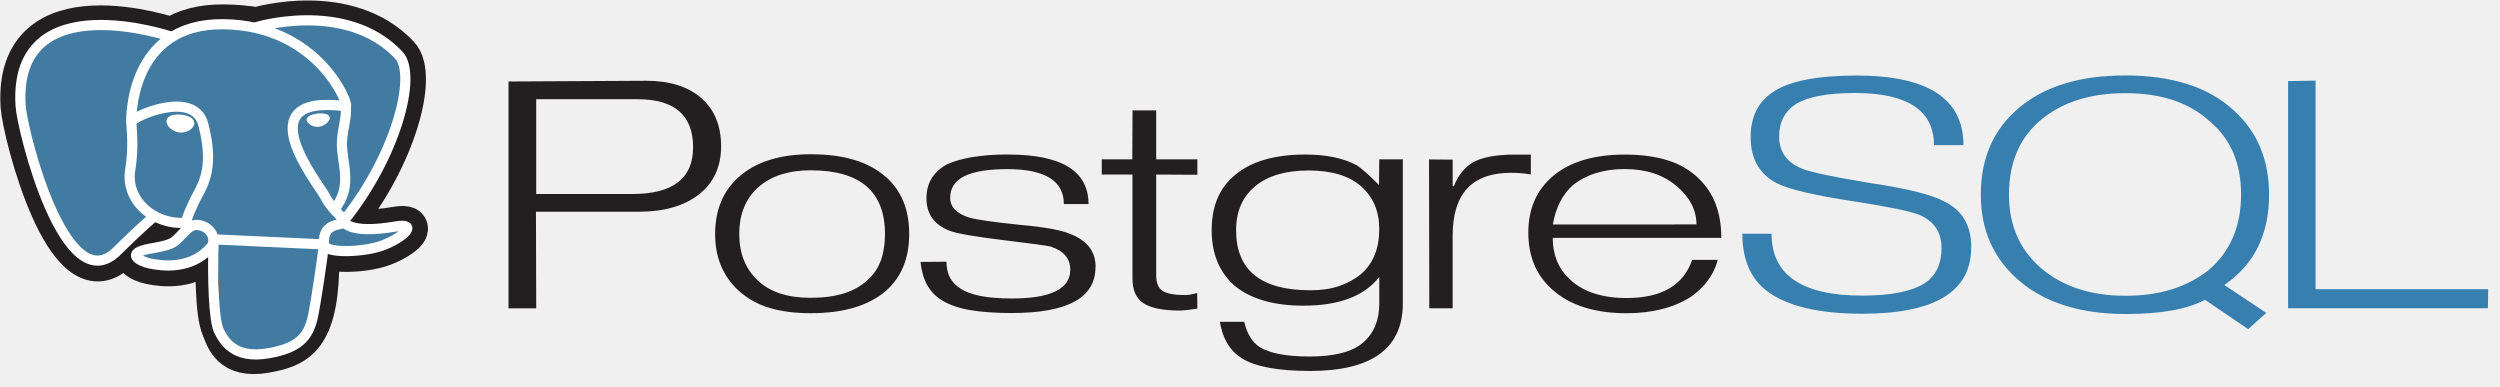
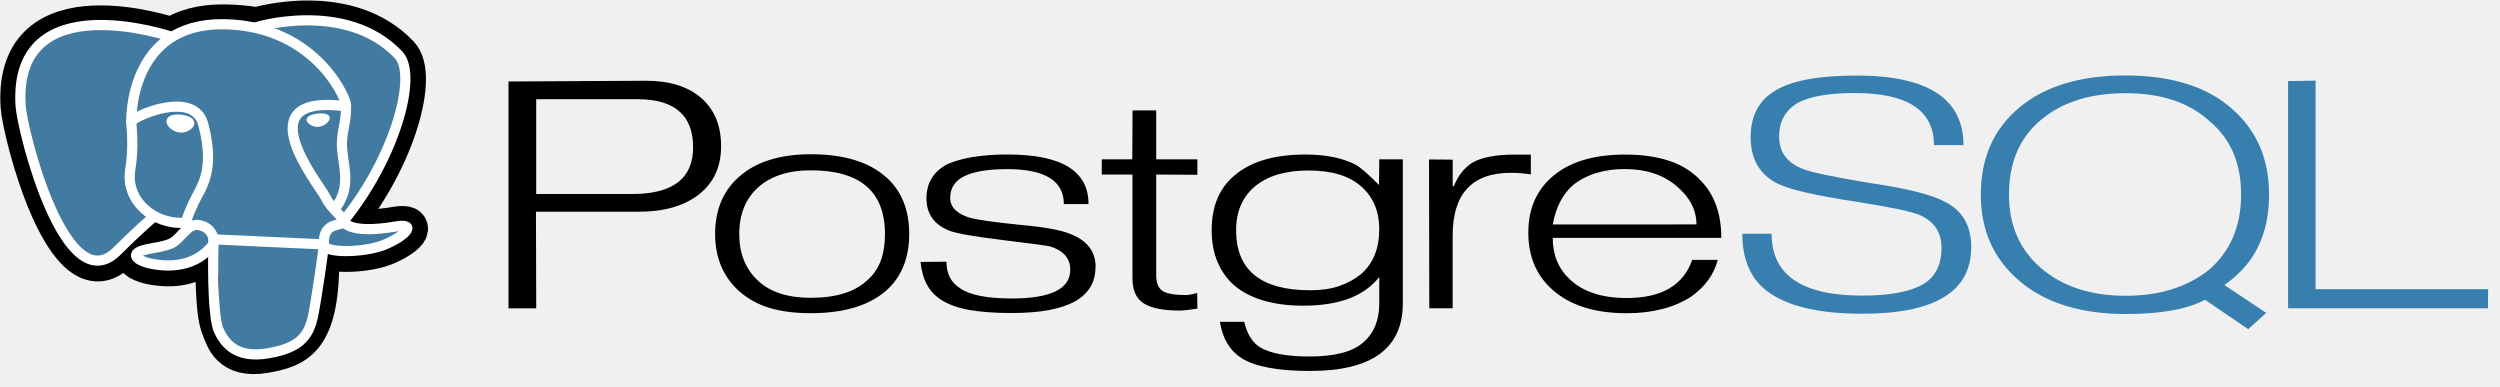
<svg xmlns="http://www.w3.org/2000/svg" width="123" height="19" viewBox="0 0 123 19" fill="none">
-   <path d="M31.108 9.545H26.381V4.881H31.364C33.189 4.881 34.101 5.67 34.101 7.249C34.101 8.781 33.103 9.545 31.108 9.545ZM34.505 4.827C33.854 4.257 32.951 3.973 31.786 3.973L25.019 4.009V15.169H26.382L26.369 10.418H31.407C32.669 10.418 33.663 10.134 34.389 9.565C35.114 8.995 35.478 8.206 35.478 7.196C35.478 6.185 35.154 5.396 34.506 4.827H34.505ZM43.332 12.826C43.202 13.19 42.979 13.518 42.685 13.774C42.075 14.36 41.142 14.652 39.889 14.652C38.756 14.652 37.887 14.373 37.282 13.799C36.676 13.226 36.372 12.469 36.372 11.516C36.372 11.019 36.451 10.578 36.611 10.193C36.761 9.821 36.997 9.488 37.3 9.22C37.927 8.66 38.79 8.379 39.889 8.379C42.322 8.379 43.541 9.424 43.541 11.516C43.541 12.012 43.471 12.449 43.336 12.826H43.332ZM43.584 8.709C42.753 7.965 41.524 7.589 39.893 7.589C38.354 7.589 37.163 7.969 36.325 8.729C35.567 9.416 35.184 10.344 35.184 11.512C35.184 12.671 35.575 13.606 36.357 14.317C36.788 14.7 37.291 14.979 37.867 15.151C38.441 15.323 39.115 15.409 39.889 15.409C41.51 15.409 42.74 15.041 43.592 14.305C44.35 13.635 44.733 12.707 44.733 11.511C44.733 10.312 44.35 9.377 43.584 8.704V8.709ZM53.897 13.149C53.897 14.65 52.525 15.401 49.782 15.401C48.945 15.401 48.237 15.349 47.664 15.245C47.091 15.139 46.624 14.967 46.267 14.726C45.99 14.543 45.764 14.296 45.607 14.006C45.445 13.71 45.338 13.338 45.289 12.887L46.566 12.876C46.566 13.467 46.788 13.901 47.236 14.182C47.714 14.517 48.564 14.685 49.782 14.685C51.7 14.685 52.658 14.213 52.658 13.27C52.658 12.719 52.332 12.341 51.694 12.132C51.564 12.092 50.788 11.986 49.372 11.815C47.956 11.642 47.067 11.489 46.717 11.353C45.96 11.057 45.582 10.526 45.582 9.759C45.582 9.008 45.92 8.448 46.6 8.081C46.934 7.929 47.352 7.812 47.853 7.726C48.429 7.637 49.012 7.595 49.595 7.602C52.235 7.602 53.555 8.414 53.555 10.039H52.341C52.341 8.896 51.413 8.321 49.558 8.321C48.612 8.321 47.908 8.44 47.445 8.668C46.981 8.896 46.749 9.256 46.749 9.735C46.749 10.183 47.063 10.507 47.69 10.707C48.056 10.81 48.898 10.93 50.217 11.066C51.398 11.171 52.207 11.318 52.647 11.507C53.487 11.826 53.904 12.37 53.904 13.136L53.896 13.148L53.897 13.149ZM58.908 15.184L58.389 15.256L58.066 15.28C57.235 15.28 56.64 15.162 56.269 14.925C55.896 14.689 55.717 14.275 55.717 13.686V8.588H54.207V7.839H55.709L55.721 5.433H56.885V7.839H58.91V8.599L56.885 8.588V13.543C56.885 13.912 56.985 14.166 57.184 14.303C57.384 14.439 57.74 14.513 58.253 14.513C58.335 14.521 58.417 14.518 58.497 14.505C58.633 14.481 58.768 14.451 58.901 14.415L58.912 15.174L58.908 15.184ZM66.955 13.493C66.637 13.749 66.276 13.943 65.868 14.08C65.462 14.217 64.993 14.281 64.465 14.281C62.032 14.281 60.816 13.294 60.816 11.323C60.816 10.405 61.127 9.686 61.749 9.167C62.372 8.647 63.248 8.388 64.38 8.388C65.519 8.388 66.384 8.65 66.974 9.174C67.564 9.696 67.859 10.396 67.859 11.275C67.859 12.233 67.558 12.971 66.955 13.491V13.493ZM69.023 7.84H67.86L67.847 9.1C67.334 8.588 66.968 8.266 66.747 8.13C66.096 7.778 65.253 7.603 64.219 7.603C62.705 7.603 61.548 7.943 60.75 8.622C59.993 9.244 59.614 10.147 59.614 11.329C59.614 11.913 59.71 12.433 59.902 12.888C60.094 13.343 60.373 13.736 60.739 14.056C61.539 14.711 62.668 15.039 64.128 15.039C65.882 15.039 67.125 14.568 67.86 13.627V14.93C67.86 15.761 67.593 16.404 67.059 16.859C66.527 17.316 65.649 17.54 64.428 17.54C63.279 17.54 62.461 17.379 61.973 17.074C61.606 16.834 61.354 16.421 61.215 15.833H60.018C60.148 16.655 60.506 17.249 61.076 17.616C61.744 18.039 62.868 18.251 64.457 18.251C67.496 18.251 69.019 17.142 69.019 14.925V7.843L69.023 7.84ZM75.316 8.581C74.993 8.529 74.666 8.502 74.339 8.502C72.427 8.502 71.471 9.531 71.471 11.588V15.168H70.321L70.308 7.844L71.472 7.855V9.162H71.532C71.728 8.647 72.038 8.257 72.46 7.991C72.924 7.734 73.615 7.605 74.535 7.605H75.317V8.588L75.316 8.581ZM76.398 11.043C76.544 10.21 76.874 9.566 77.386 9.11C77.72 8.846 78.099 8.647 78.522 8.516C78.985 8.378 79.467 8.311 79.95 8.318C80.985 8.318 81.825 8.596 82.484 9.151C83.144 9.708 83.466 10.34 83.466 11.042L76.398 11.043ZM83.579 8.783C83.154 8.372 82.635 8.067 82.065 7.894C81.462 7.701 80.761 7.605 79.947 7.605C78.44 7.605 77.271 7.949 76.439 8.636C75.607 9.324 75.193 10.259 75.193 11.444C75.193 12.627 75.592 13.562 76.39 14.261C77.253 15.028 78.467 15.411 80.042 15.411C80.67 15.411 81.249 15.342 81.783 15.203C82.279 15.08 82.751 14.88 83.182 14.611C83.882 14.118 84.325 13.509 84.514 12.784H83.256C82.825 14.037 81.75 14.663 80.032 14.663C78.82 14.663 77.887 14.357 77.237 13.745C76.674 13.221 76.394 12.54 76.394 11.704H84.688C84.688 10.463 84.322 9.489 83.576 8.787L83.579 8.783Z" fill="#231F20" />
+   <path d="M31.108 9.545H26.381V4.881H31.364C33.189 4.881 34.101 5.67 34.101 7.249C34.101 8.781 33.103 9.545 31.108 9.545ZM34.505 4.827C33.854 4.257 32.951 3.973 31.786 3.973L25.019 4.009V15.169H26.382L26.369 10.418H31.407C32.669 10.418 33.663 10.134 34.389 9.565C35.114 8.995 35.478 8.206 35.478 7.196C35.478 6.185 35.154 5.396 34.506 4.827H34.505ZM43.332 12.826C43.202 13.19 42.979 13.518 42.685 13.774C42.075 14.36 41.142 14.652 39.889 14.652C38.756 14.652 37.887 14.373 37.282 13.799C36.676 13.226 36.372 12.469 36.372 11.516C36.372 11.019 36.451 10.578 36.611 10.193C36.761 9.821 36.997 9.488 37.3 9.22C37.927 8.66 38.79 8.379 39.889 8.379C42.322 8.379 43.541 9.424 43.541 11.516C43.541 12.012 43.471 12.449 43.336 12.826H43.332ZM43.584 8.709C42.753 7.965 41.524 7.589 39.893 7.589C38.354 7.589 37.163 7.969 36.325 8.729C35.567 9.416 35.184 10.344 35.184 11.512C35.184 12.671 35.575 13.606 36.357 14.317C36.788 14.7 37.291 14.979 37.867 15.151C38.441 15.323 39.115 15.409 39.889 15.409C41.51 15.409 42.74 15.041 43.592 14.305C44.35 13.635 44.733 12.707 44.733 11.511C44.733 10.312 44.35 9.377 43.584 8.704V8.709ZM53.897 13.149C53.897 14.65 52.525 15.401 49.782 15.401C48.945 15.401 48.237 15.349 47.664 15.245C47.091 15.139 46.624 14.967 46.267 14.726C45.99 14.543 45.764 14.296 45.607 14.006C45.445 13.71 45.338 13.338 45.289 12.887L46.566 12.876C46.566 13.467 46.788 13.901 47.236 14.182C47.714 14.517 48.564 14.685 49.782 14.685C51.7 14.685 52.658 14.213 52.658 13.27C52.658 12.719 52.332 12.341 51.694 12.132C51.564 12.092 50.788 11.986 49.372 11.815C47.956 11.642 47.067 11.489 46.717 11.353C45.96 11.057 45.582 10.526 45.582 9.759C45.582 9.008 45.92 8.448 46.6 8.081C46.934 7.929 47.352 7.812 47.853 7.726C48.429 7.637 49.012 7.595 49.595 7.602C52.235 7.602 53.555 8.414 53.555 10.039H52.341C52.341 8.896 51.413 8.321 49.558 8.321C48.612 8.321 47.908 8.44 47.445 8.668C46.981 8.896 46.749 9.256 46.749 9.735C46.749 10.183 47.063 10.507 47.69 10.707C48.056 10.81 48.898 10.93 50.217 11.066C51.398 11.171 52.207 11.318 52.647 11.507C53.487 11.826 53.904 12.37 53.904 13.136L53.896 13.148L53.897 13.149ZM58.908 15.184L58.389 15.256L58.066 15.28C57.235 15.28 56.64 15.162 56.269 14.925C55.896 14.689 55.717 14.275 55.717 13.686V8.588H54.207V7.839H55.709L55.721 5.433H56.885V7.839H58.91V8.599L56.885 8.588V13.543C56.885 13.912 56.985 14.166 57.184 14.303C57.384 14.439 57.74 14.513 58.253 14.513C58.335 14.521 58.417 14.518 58.497 14.505C58.633 14.481 58.768 14.451 58.901 14.415L58.912 15.174L58.908 15.184ZM66.955 13.493C66.637 13.749 66.276 13.943 65.868 14.08C65.462 14.217 64.993 14.281 64.465 14.281C62.032 14.281 60.816 13.294 60.816 11.323C60.816 10.405 61.127 9.686 61.749 9.167C62.372 8.647 63.248 8.388 64.38 8.388C65.519 8.388 66.384 8.65 66.974 9.174C67.564 9.696 67.859 10.396 67.859 11.275C67.859 12.233 67.558 12.971 66.955 13.491V13.493ZM69.023 7.84H67.86L67.847 9.1C67.334 8.588 66.968 8.266 66.747 8.13C66.096 7.778 65.253 7.603 64.219 7.603C62.705 7.603 61.548 7.943 60.75 8.622C59.993 9.244 59.614 10.147 59.614 11.329C59.614 11.913 59.71 12.433 59.902 12.888C60.094 13.343 60.373 13.736 60.739 14.056C61.539 14.711 62.668 15.039 64.128 15.039C65.882 15.039 67.125 14.568 67.86 13.627V14.93C67.86 15.761 67.593 16.404 67.059 16.859C66.527 17.316 65.649 17.54 64.428 17.54C63.279 17.54 62.461 17.379 61.973 17.074C61.606 16.834 61.354 16.421 61.215 15.833H60.018C60.148 16.655 60.506 17.249 61.076 17.616C61.744 18.039 62.868 18.251 64.457 18.251C67.496 18.251 69.019 17.142 69.019 14.925V7.843L69.023 7.84ZM75.316 8.581C74.993 8.529 74.666 8.502 74.339 8.502C72.427 8.502 71.471 9.531 71.471 11.588V15.168H70.321L70.308 7.844L71.472 7.855V9.162H71.532C71.728 8.647 72.038 8.257 72.46 7.991C72.924 7.734 73.615 7.605 74.535 7.605H75.317V8.588L75.316 8.581ZM76.398 11.043C76.544 10.21 76.874 9.566 77.386 9.11C77.72 8.846 78.099 8.647 78.522 8.516C78.985 8.378 79.467 8.311 79.95 8.318C80.985 8.318 81.825 8.596 82.484 9.151C83.144 9.708 83.466 10.34 83.466 11.042L76.398 11.043ZM83.579 8.783C83.154 8.372 82.635 8.067 82.065 7.894C81.462 7.701 80.761 7.605 79.947 7.605C78.44 7.605 77.271 7.949 76.439 8.636C75.607 9.324 75.193 10.259 75.193 11.444C75.193 12.627 75.592 13.562 76.39 14.261C77.253 15.028 78.467 15.411 80.042 15.411C80.67 15.411 81.249 15.342 81.783 15.203C82.279 15.08 82.751 14.88 83.182 14.611C83.882 14.118 84.325 13.509 84.514 12.784H83.256C82.825 14.037 81.75 14.663 80.032 14.663C78.82 14.663 77.887 14.357 77.237 13.745C76.674 13.221 76.394 12.54 76.394 11.704H84.688C84.688 10.463 84.322 9.489 83.576 8.787L83.579 8.783Z" fill="currentColor" />
  <path d="M96.982 12.175C96.982 14.348 95.196 15.436 91.622 15.436C89.48 15.436 87.917 15.062 86.932 14.317C86.126 13.702 85.723 12.763 85.723 11.499H87.162C87.162 13.53 88.649 14.544 91.621 14.544C93.047 14.544 94.077 14.337 94.717 13.921C95.255 13.555 95.523 12.98 95.523 12.197C95.523 11.423 95.157 10.88 94.424 10.568C94.008 10.4 92.998 10.188 91.381 9.933C89.352 9.63 88.038 9.327 87.435 9.023C86.563 8.575 86.132 7.817 86.132 6.747C86.132 5.749 86.498 5.007 87.244 4.52C88.042 3.985 89.41 3.717 91.348 3.717C94.851 3.717 96.602 4.858 96.602 7.142H95.151C95.151 5.43 93.851 4.576 91.25 4.576C89.946 4.576 88.992 4.749 88.388 5.096C87.817 5.464 87.533 6.003 87.533 6.715C87.533 7.458 87.9 7.981 88.633 8.285C89.024 8.461 90.173 8.705 92.079 9.017C93.871 9.281 95.081 9.588 95.704 9.936C96.559 10.367 96.987 11.115 96.987 12.175H96.982ZM108.673 13.284C108.13 13.709 107.512 14.031 106.85 14.235C106.174 14.447 105.416 14.552 104.576 14.552C102.864 14.552 101.48 14.099 100.424 13.195C99.368 12.289 98.841 11.082 98.841 9.574C98.841 8.002 99.364 6.778 100.412 5.9C101.46 5.022 102.847 4.584 104.576 4.584C106.328 4.584 107.706 5.043 108.709 5.96C109.221 6.384 109.623 6.921 109.883 7.528C110.136 8.126 110.261 8.808 110.261 9.574C110.261 11.138 109.731 12.374 108.672 13.284H108.673ZM109.436 14.024C110.186 13.505 110.741 12.877 111.099 12.139C111.459 11.4 111.638 10.548 111.638 9.581C111.638 7.848 111.052 6.463 109.879 5.412C109.251 4.838 108.494 4.411 107.605 4.132C106.718 3.852 105.704 3.712 104.563 3.712C102.347 3.712 100.612 4.239 99.349 5.293C98.087 6.345 97.456 7.775 97.456 9.58C97.456 11.336 98.093 12.754 99.367 13.831C100.641 14.909 102.383 15.449 104.589 15.449C105.452 15.449 106.205 15.391 106.848 15.276C107.491 15.161 108.038 14.986 108.485 14.749L110.611 16.194L111.499 15.394L109.44 14.024H109.436ZM122.409 15.166H112.574V3.99L113.926 3.966V14.23H122.418L122.405 15.162L122.409 15.166Z" fill="#367FAF" />
-   <path d="M15.691 13.291C15.827 12.343 15.786 12.204 16.635 12.358L16.851 12.374C17.503 12.399 18.357 12.287 18.858 12.092C19.938 11.676 20.577 10.981 19.513 11.163C17.085 11.58 16.918 10.895 16.918 10.895C19.482 7.733 20.554 3.715 19.629 2.732C17.102 0.052 12.739 1.32 12.662 1.352L12.639 1.357C12.103 1.268 11.562 1.221 11.019 1.217C9.92 1.202 9.087 1.457 8.454 1.855C8.454 1.855 0.664 -0.815 1.027 5.212C1.105 6.495 3.236 14.915 5.779 12.371C6.709 11.442 7.608 10.656 7.608 10.656C8.076 10.913 8.612 11.027 9.148 10.982L9.191 10.951C9.177 11.067 9.183 11.179 9.208 11.313C8.554 11.922 8.745 12.029 7.436 12.253C6.11 12.48 6.889 12.886 7.397 12.991C8.014 13.119 9.439 13.301 10.402 12.18L10.363 12.307C10.621 12.479 10.604 13.537 10.641 14.293C10.677 15.05 10.738 15.754 10.923 16.171C11.108 16.587 11.327 17.657 13.048 17.352C14.486 17.095 15.587 16.726 15.688 13.292" fill="#231F20" />
-   <path d="M15.691 13.291C15.827 12.343 15.786 12.204 16.635 12.358L16.851 12.374C17.503 12.399 18.357 12.287 18.858 12.092C19.938 11.676 20.577 10.981 19.513 11.163C17.085 11.58 16.918 10.895 16.918 10.895C19.482 7.733 20.554 3.715 19.629 2.732C17.102 0.052 12.739 1.32 12.662 1.352L12.639 1.357C12.103 1.268 11.562 1.221 11.019 1.217C9.92 1.202 9.087 1.457 8.454 1.855C8.454 1.855 0.664 -0.815 1.027 5.212C1.105 6.495 3.236 14.915 5.779 12.371C6.709 11.442 7.608 10.656 7.608 10.656C8.076 10.913 8.612 11.027 9.148 10.982L9.191 10.951C9.177 11.067 9.183 11.179 9.208 11.313C8.554 11.922 8.745 12.029 7.436 12.253C6.11 12.48 6.889 12.886 7.397 12.991C8.014 13.119 9.439 13.301 10.402 12.18L10.363 12.307C10.621 12.479 10.604 13.537 10.641 14.293C10.677 15.05 10.738 15.754 10.923 16.171C11.108 16.587 11.327 17.657 13.048 17.352C14.486 17.095 15.587 16.726 15.688 13.292" stroke="#231F20" stroke-width="2" />
+   <path d="M15.691 13.291C15.827 12.343 15.786 12.204 16.635 12.358L16.851 12.374C17.503 12.399 18.357 12.287 18.858 12.092C19.938 11.676 20.577 10.981 19.513 11.163C17.085 11.58 16.918 10.895 16.918 10.895C19.482 7.733 20.554 3.715 19.629 2.732C17.102 0.052 12.739 1.32 12.662 1.352L12.639 1.357C12.103 1.268 11.562 1.221 11.019 1.217C9.92 1.202 9.087 1.457 8.454 1.855C8.454 1.855 0.664 -0.815 1.027 5.212C1.105 6.495 3.236 14.915 5.779 12.371C6.709 11.442 7.608 10.656 7.608 10.656C8.076 10.913 8.612 11.027 9.148 10.982L9.191 10.951C9.177 11.067 9.183 11.179 9.208 11.313C8.554 11.922 8.745 12.029 7.436 12.253C6.11 12.48 6.889 12.886 7.397 12.991C8.014 13.119 9.439 13.301 10.402 12.18L10.363 12.307C10.621 12.479 10.604 13.537 10.641 14.293C10.677 15.05 10.738 15.754 10.923 16.171C11.108 16.587 11.327 17.657 13.048 17.352C14.486 17.095 15.587 16.726 15.688 13.292" fill="currentColor" />
+   <path d="M15.691 13.291C15.827 12.343 15.786 12.204 16.635 12.358L16.851 12.374C17.503 12.399 18.357 12.287 18.858 12.092C19.938 11.676 20.577 10.981 19.513 11.163C17.085 11.58 16.918 10.895 16.918 10.895C19.482 7.733 20.554 3.715 19.629 2.732C17.102 0.052 12.739 1.32 12.662 1.352L12.639 1.357C12.103 1.268 11.562 1.221 11.019 1.217C9.92 1.202 9.087 1.457 8.454 1.855C8.454 1.855 0.664 -0.815 1.027 5.212C1.105 6.495 3.236 14.915 5.779 12.371C6.709 11.442 7.608 10.656 7.608 10.656C8.076 10.913 8.612 11.027 9.148 10.982L9.191 10.951C9.177 11.067 9.183 11.179 9.208 11.313C8.554 11.922 8.745 12.029 7.436 12.253C6.11 12.48 6.889 12.886 7.397 12.991C8.014 13.119 9.439 13.301 10.402 12.18L10.363 12.307C10.621 12.479 10.604 13.537 10.641 14.293C10.677 15.05 10.738 15.754 10.923 16.171C11.108 16.587 11.327 17.657 13.048 17.352C14.486 17.095 15.587 16.726 15.688 13.292" stroke="currentColor" stroke-width="2" />
  <path d="M19.513 11.163C17.085 11.58 16.918 10.895 16.918 10.895C19.481 7.731 20.553 3.715 19.628 2.732C17.105 0.052 12.739 1.32 12.661 1.352L12.638 1.357C12.102 1.268 11.56 1.221 11.017 1.217C9.92 1.202 9.086 1.457 8.454 1.855C8.454 1.855 0.663 -0.815 1.026 5.212C1.103 6.495 3.235 14.915 5.778 12.371C6.708 11.442 7.606 10.656 7.606 10.656C8.075 10.913 8.611 11.027 9.146 10.982L9.189 10.951C9.176 11.067 9.182 11.179 9.207 11.313C8.553 11.923 8.744 12.029 7.435 12.253C6.11 12.48 6.889 12.886 7.396 12.991C8.014 13.119 9.438 13.301 10.402 12.18L10.363 12.308C10.62 12.479 10.801 13.42 10.771 14.274C10.742 15.128 10.721 15.713 10.923 16.172C11.126 16.629 11.327 17.657 13.049 17.352C14.488 17.096 15.233 16.432 15.337 15.322C15.41 14.534 15.577 14.651 15.588 13.946L15.722 13.612C15.875 12.545 15.746 12.2 16.632 12.36L16.848 12.376C17.5 12.401 18.354 12.289 18.855 12.095C19.934 11.678 20.574 10.983 19.51 11.166L19.513 11.163Z" fill="#417BA2" />
  <path d="M12.661 1.326C12.392 1.397 16.998 -0.074 19.616 2.708C20.541 3.692 19.47 7.707 16.905 10.872M10.51 11.776C10.443 13.764 10.526 15.766 10.761 16.253C10.995 16.739 11.495 17.685 13.218 17.379C14.656 17.122 15.18 16.625 15.406 15.529C15.569 14.724 15.896 12.483 15.937 12.025L10.51 11.776ZM8.446 1.81C8.446 1.81 0.645 -0.84 1.013 5.19C1.094 6.472 3.222 14.893 5.766 12.345C6.695 11.415 7.535 10.686 7.535 10.686L8.446 1.81Z" stroke="white" stroke-width="0.5" stroke-linecap="round" stroke-linejoin="round" />
  <path fill-rule="evenodd" clip-rule="evenodd" d="M16.901 10.872C16.901 10.872 17.065 11.556 19.496 11.139C20.561 10.957 19.92 11.652 18.841 12.069C17.955 12.411 15.97 12.498 15.938 12.026C15.855 10.807 16.983 11.178 16.901 10.872C16.828 10.597 16.322 10.328 15.988 9.655C15.697 9.067 11.993 4.562 17.016 5.23C17.2 5.199 15.705 1.256 11.004 1.192C6.302 1.128 6.458 6.001 6.458 6.001" fill="#417BA2" />
  <path d="M16.901 10.872C16.901 10.872 17.065 11.556 19.496 11.139C20.561 10.957 19.92 11.652 18.841 12.069C17.955 12.411 15.97 12.498 15.938 12.026C15.855 10.807 16.983 11.178 16.901 10.872ZM16.901 10.872C16.828 10.597 16.322 10.328 15.988 9.655C15.697 9.067 11.993 4.562 17.016 5.23C17.2 5.199 15.705 1.256 11.004 1.192C6.302 1.128 6.458 6.001 6.458 6.001" stroke="white" stroke-width="0.5" stroke-linecap="round" stroke-linejoin="bevel" />
  <path d="M9.194 11.288C8.539 11.896 8.733 12.003 7.422 12.227C6.097 12.455 6.875 12.86 7.383 12.965C8 13.094 9.426 13.275 10.389 12.153C10.682 11.811 10.387 11.266 9.985 11.128C9.789 11.061 9.529 10.976 9.194 11.287L9.194 11.288Z" stroke="white" stroke-width="0.5" stroke-linejoin="round" />
  <path fill-rule="evenodd" clip-rule="evenodd" d="M9.151 11.278C9.086 10.92 9.293 10.494 9.515 9.996C9.849 9.248 10.62 8.5 10.004 6.127C9.545 4.36 6.462 5.76 6.461 6C6.459 6.239 6.599 7.215 6.409 8.35C6.159 9.832 7.542 11.086 9.134 10.957" fill="#417BA2" />
  <path d="M9.151 11.278C9.086 10.92 9.293 10.494 9.515 9.996C9.849 9.248 10.62 8.5 10.004 6.127C9.545 4.36 6.462 5.76 6.461 6C6.459 6.239 6.599 7.215 6.409 8.35C6.159 9.832 7.542 11.086 9.134 10.957" stroke="white" stroke-width="0.5" stroke-linecap="round" stroke-linejoin="round" />
  <path d="M8.418 5.964C8.404 6.045 8.599 6.264 8.852 6.292C9.105 6.322 9.32 6.151 9.334 6.07C9.349 5.989 9.154 5.898 8.901 5.869C8.647 5.839 8.433 5.882 8.418 5.964Z" fill="white" stroke="white" stroke-width="0.456" />
  <path d="M16.112 5.796C16.127 5.877 15.933 6.096 15.68 6.125C15.426 6.154 15.211 5.984 15.196 5.901C15.183 5.819 15.377 5.729 15.63 5.7C15.883 5.67 16.099 5.714 16.112 5.796Z" fill="white" stroke="white" stroke-width="0.228" />
  <path d="M17.017 5.23C17.059 5.873 16.851 6.31 16.824 6.994C16.785 7.988 17.394 9.124 16.477 10.264" stroke="white" stroke-width="0.5" stroke-linecap="round" stroke-linejoin="round" />
</svg>
